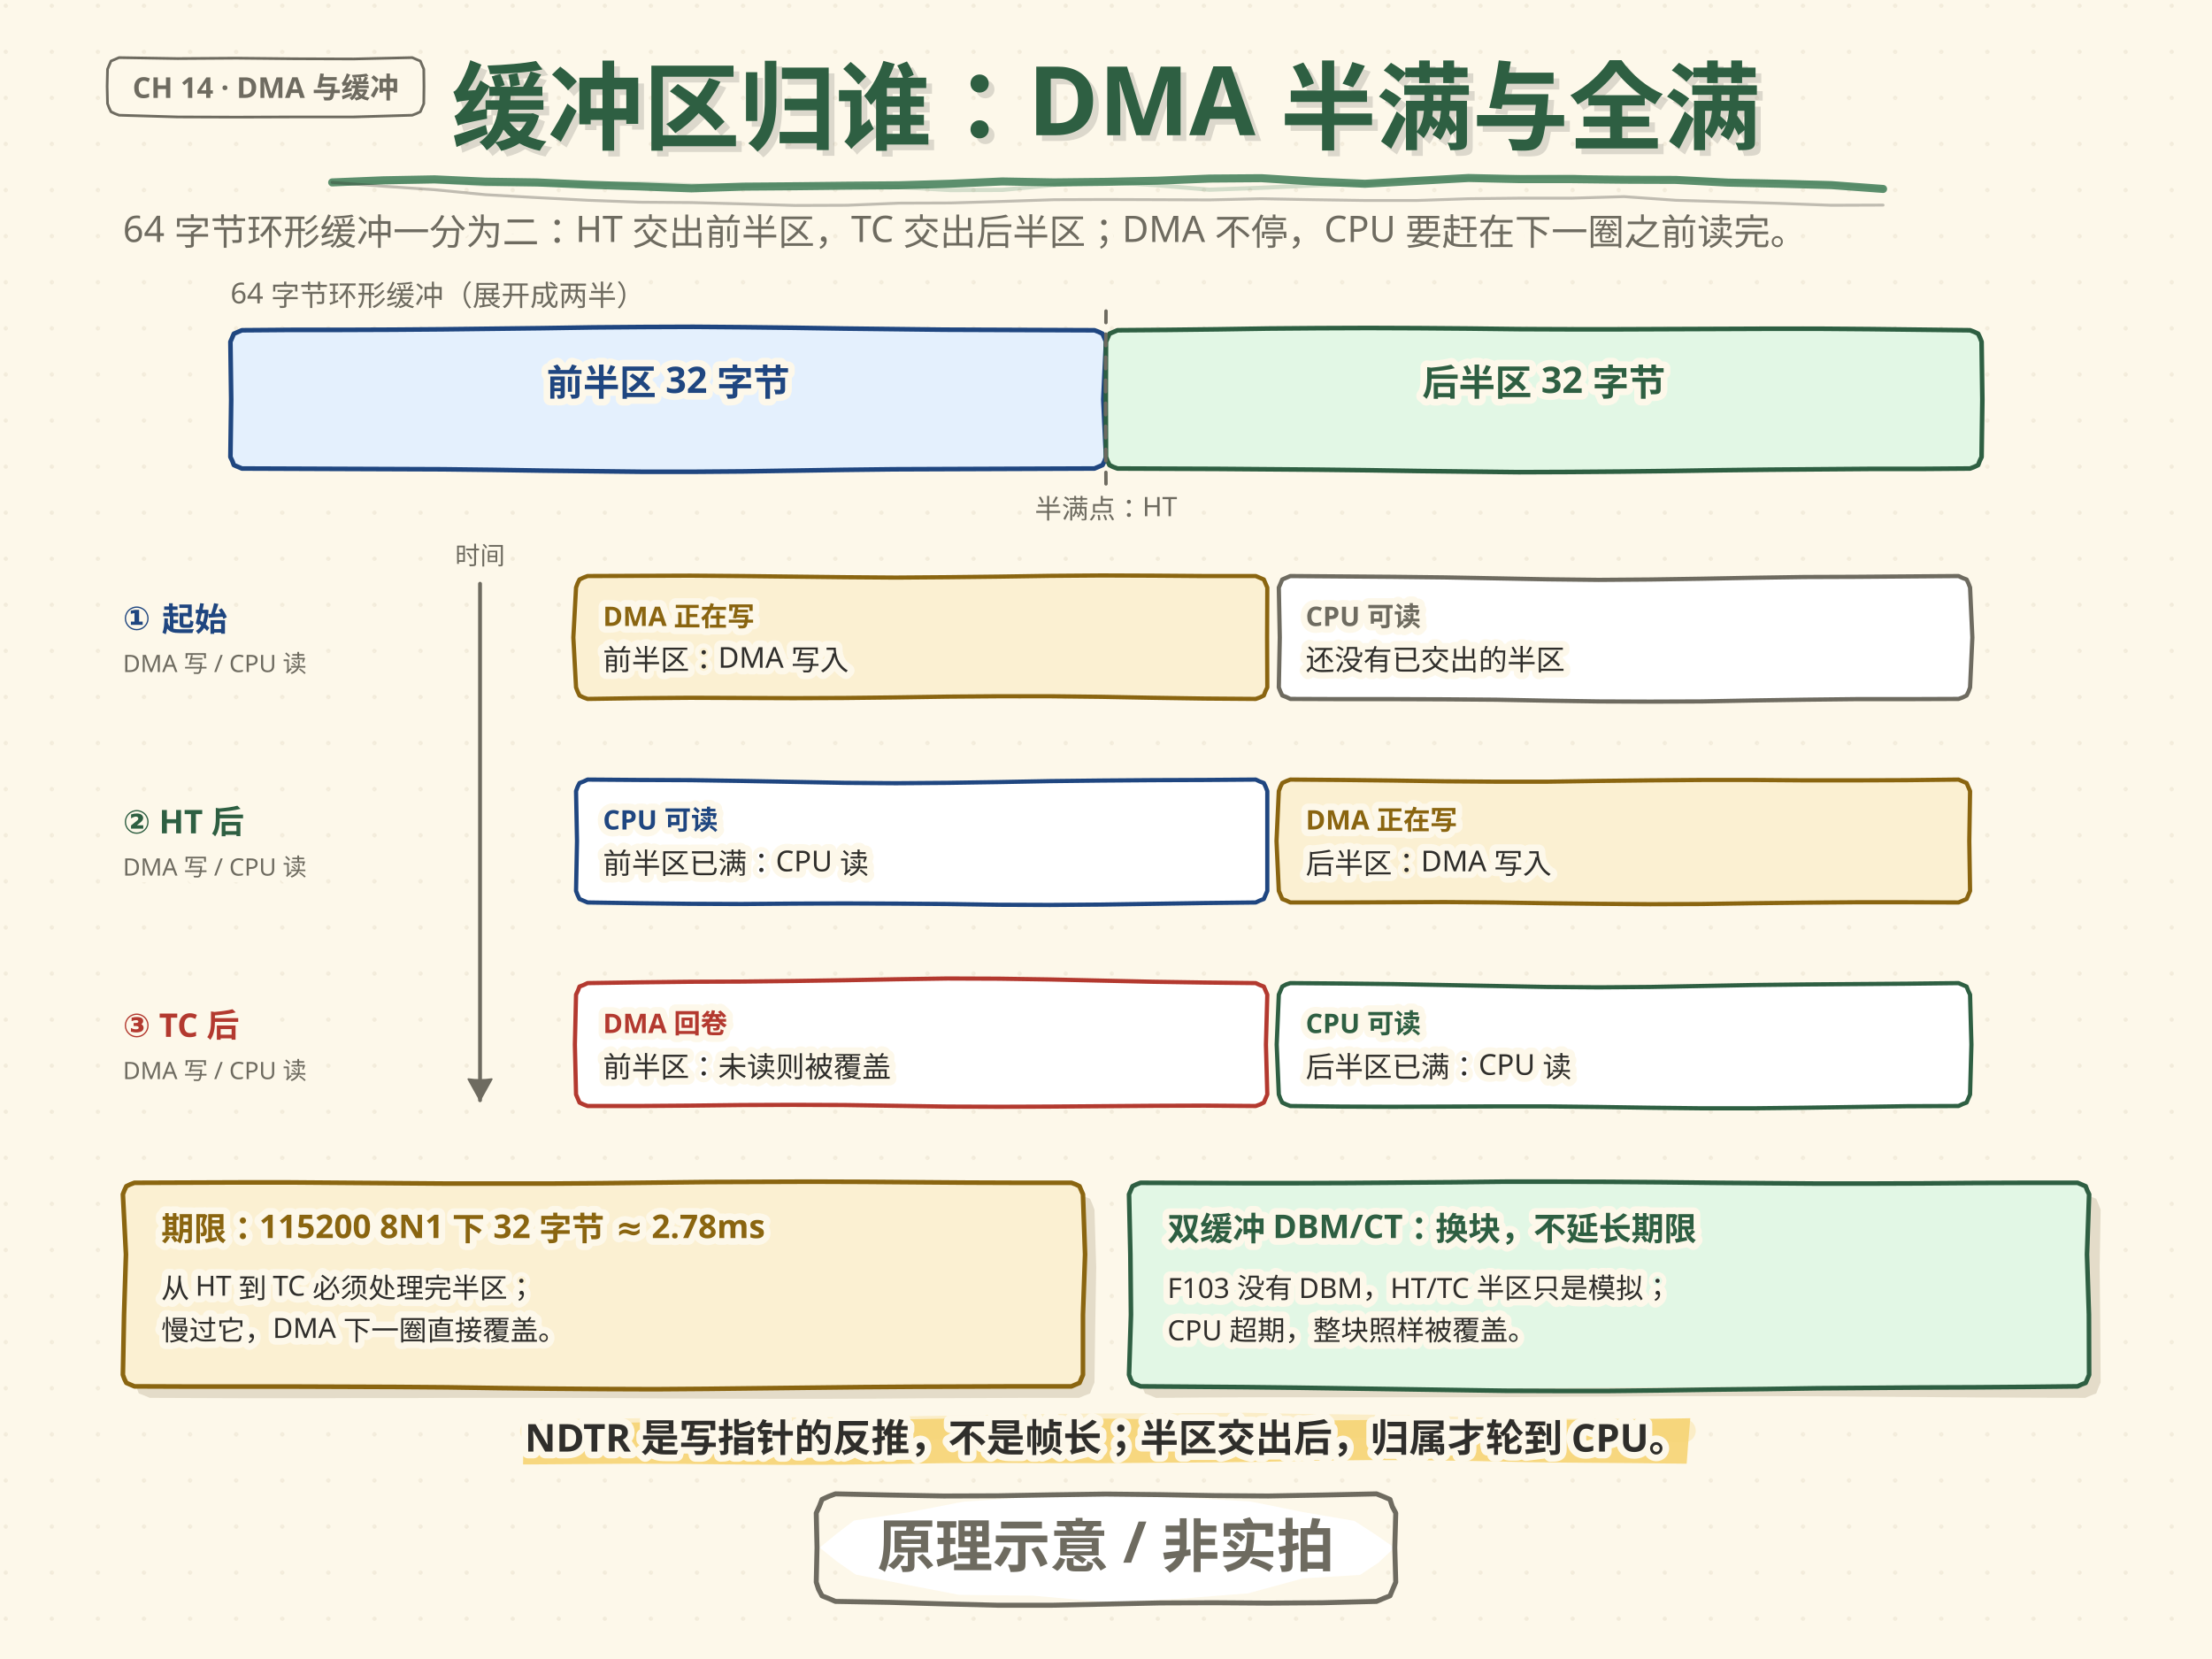
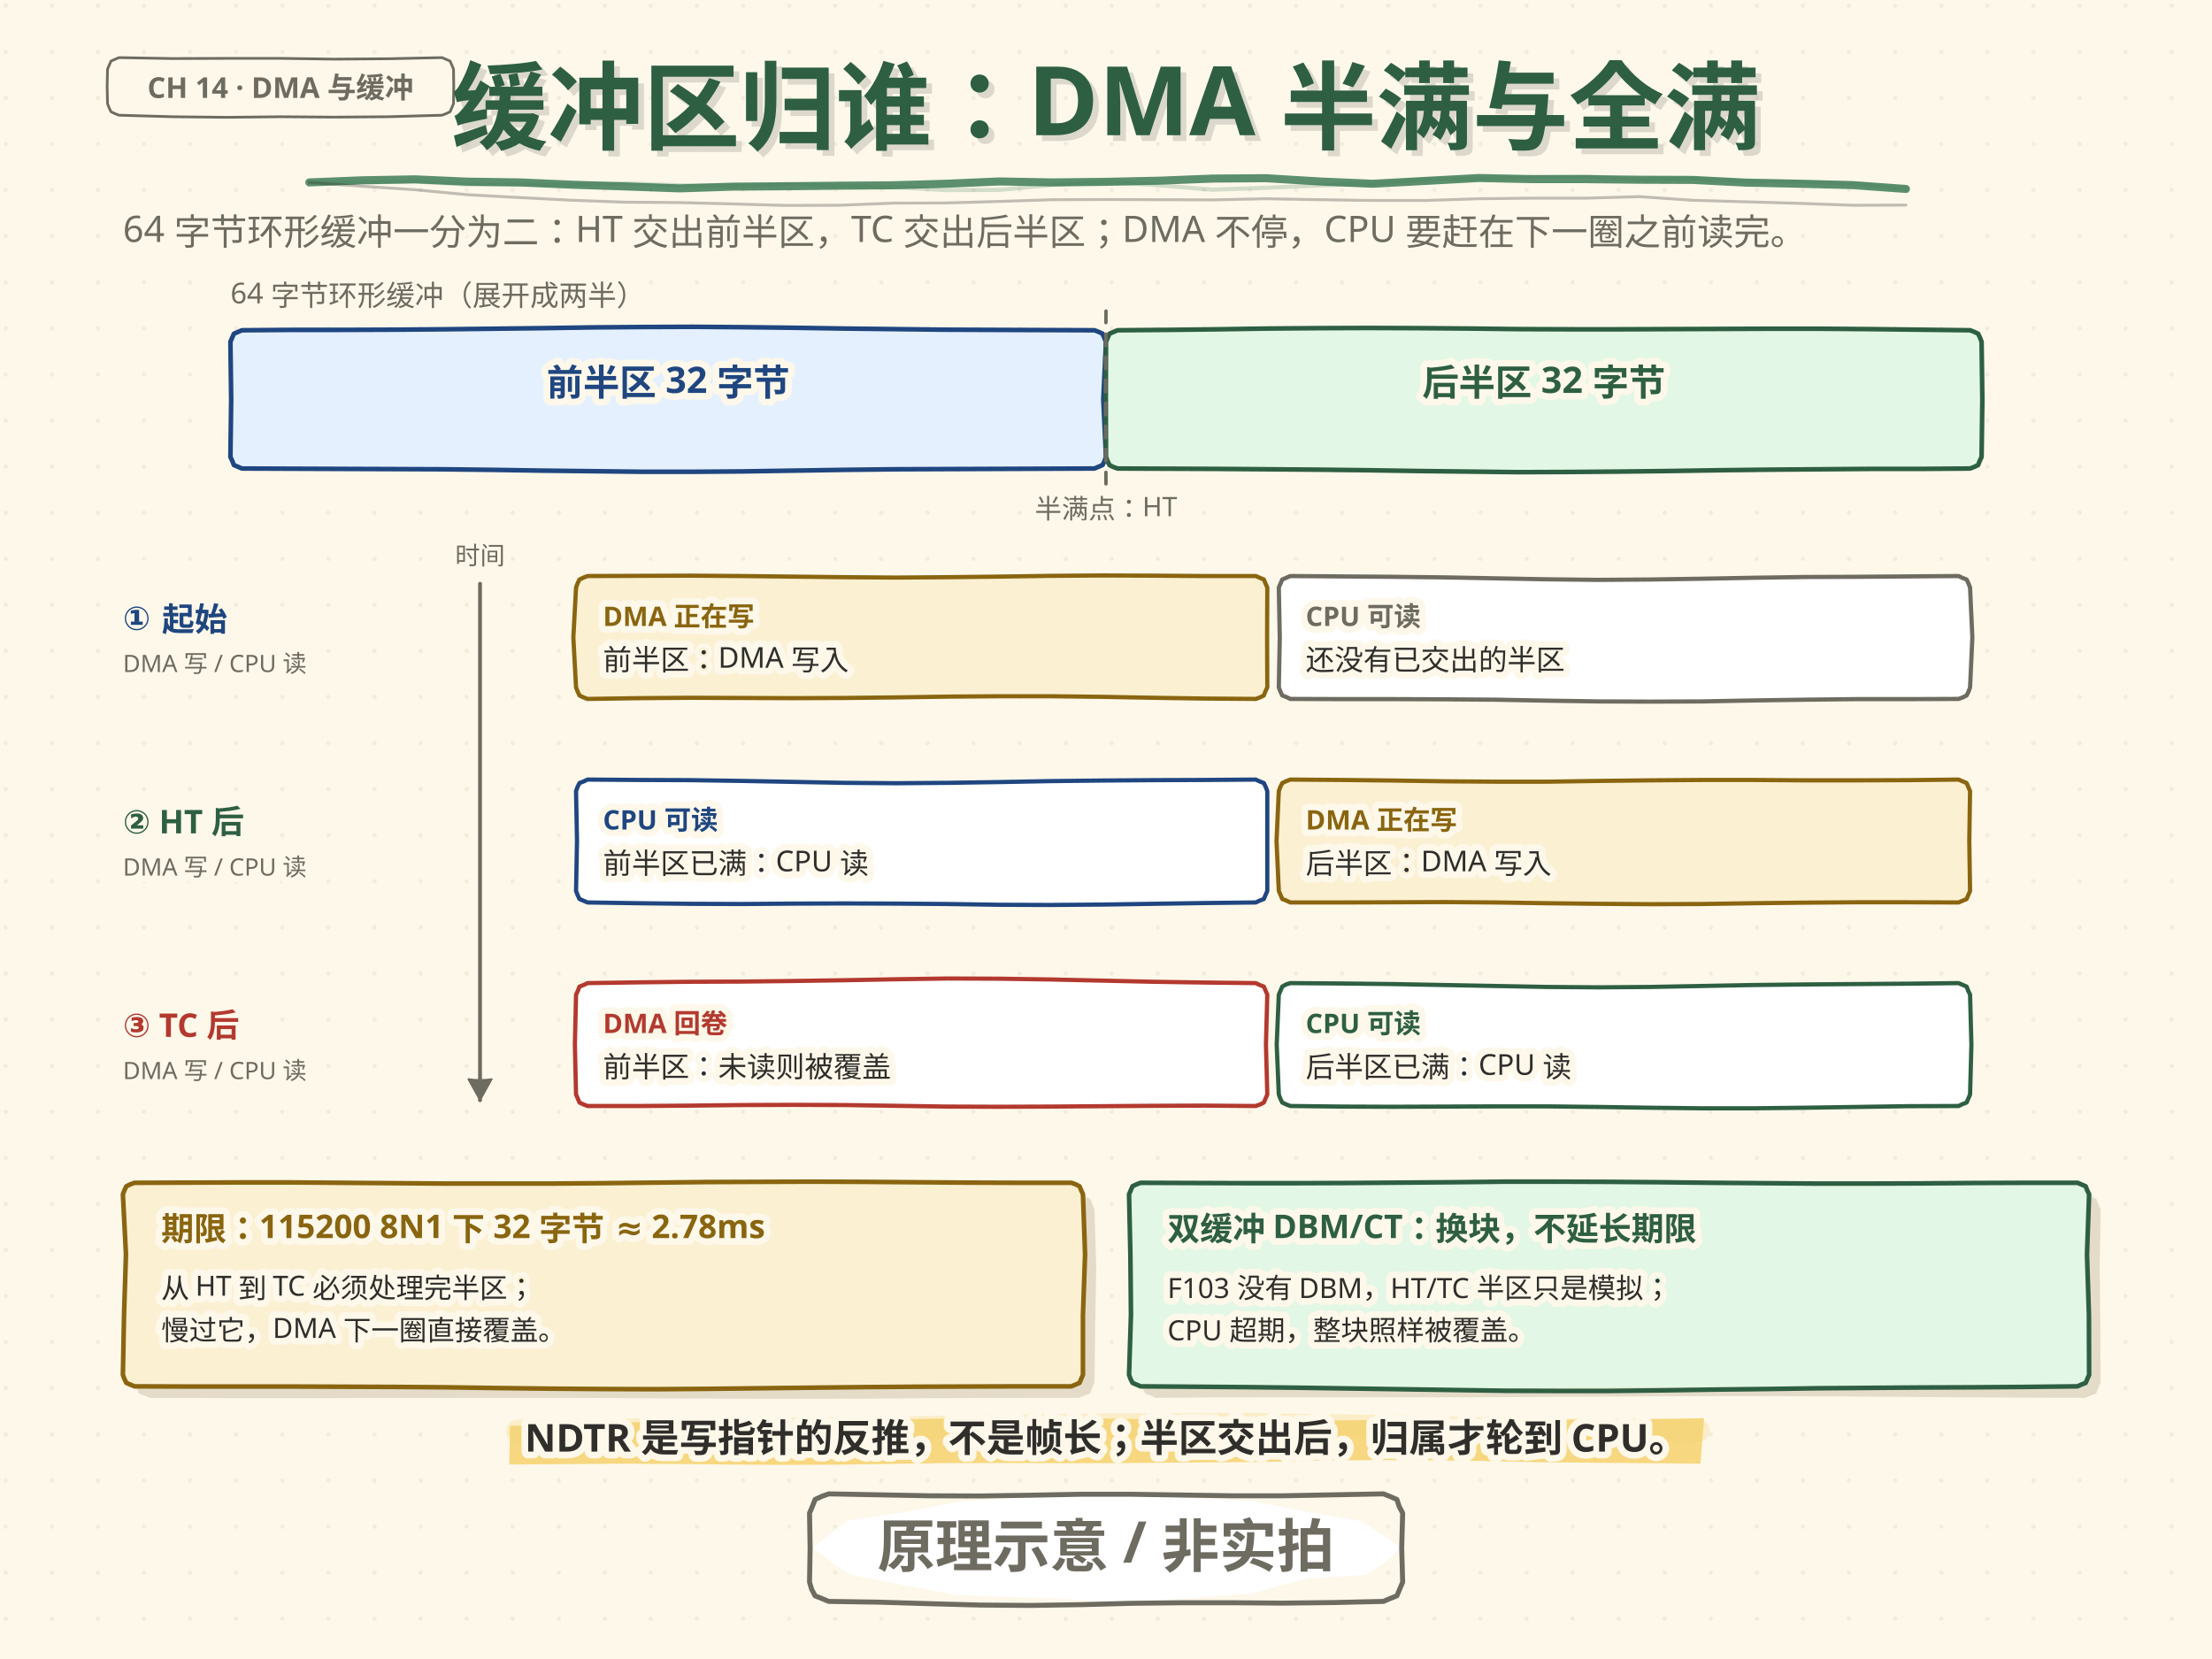
<svg xmlns="http://www.w3.org/2000/svg" width="1152" height="864" viewBox="0 0 1152 864">
  <style>text{dominant-baseline:alphabetic} .t-halo{paint-order:stroke;stroke:#FDF8EA;stroke-width:7px; stroke-linejoin:round}</style>
  <defs>
    <pattern id="dotgrid" width="24" height="24" patternUnits="userSpaceOnUse">
      <circle cx="3" cy="3" r="1.1" fill="#DED4BE" />
    </pattern>
  </defs>
  <rect width="1152" height="864" fill="#FDF8EA" />
  <rect width="1152" height="864" fill="url(#dotgrid)" opacity="0.36" />
  <text x="64" y="126" font-family="'Segoe Print','STKaiti','KaiTi','Microsoft YaHei','PingFang SC',sans-serif" font-size="19" fill="#6E6B60" class="t-halo">64 字节环形缓冲一分为二：HT 交出前半区，TC 交出后半区；DMA 不停，CPU 要赶在下一圈之前读完。</text>
  <text x="120" y="158" font-family="'Segoe Print','STKaiti','KaiTi','Microsoft YaHei','PingFang SC',sans-serif" font-size="15" fill="#6E6B60" class="t-halo">64 字节环形缓冲（展开成两半）</text>
  <path d="M120.0 178.0 L120.9 175.9 L121.8 173.8 L121.8 173.8 L123.9 172.9 L126.0 172.0 L126.0 172.0 L152.1 171.8 L178.2 171.8 L204.4 171.7 L230.5 171.5 L256.6 171.2 L282.7 170.9 L308.8 170.5 L334.9 170.3 L361.1 170.2 L387.2 170.4 L413.3 170.7 L439.4 171.1 L465.5 171.4 L491.6 171.7 L517.8 171.8 L543.9 171.9 L570.0 172.0 L570.0 172.0 L572.1 172.8 L574.2 173.8 L574.2 173.8 L575.1 175.9 L576.0 178.0 L576.0 178.0 L574.6 208.0 L576.0 238.0 L576.0 238.0 L575.2 240.2 L574.2 242.2 L574.2 242.2 L572.1 243.1 L570.0 244.0 L570.0 244.0 L543.9 244.1 L517.8 244.2 L491.6 244.3 L465.5 244.4 L439.4 244.7 L413.3 245.1 L387.2 245.5 L361.1 245.7 L334.9 245.7 L308.8 245.4 L282.7 245.1 L256.6 244.7 L230.5 244.4 L204.4 244.3 L178.2 244.2 L152.1 244.1 L126.0 244.0 L126.0 244.0 L123.9 243.1 L121.8 242.2 L121.8 242.2 L121.0 240.1 L120.0 238.0 L120.0 238.0 L120.4 208.0 L120.0 178.0" fill="#E4F0FD" stroke="#1F4680" stroke-width="2.4" stroke-linecap="round" stroke-linejoin="round" opacity="1.0" />
  <path d="M576.0 178.0 L576.9 175.9 L577.8 173.8 L577.8 173.8 L579.9 172.9 L582.0 172.0 L582.0 172.0 L608.1 171.8 L634.2 171.5 L660.4 171.1 L686.5 170.9 L712.6 170.8 L738.7 170.9 L764.8 171.1 L790.9 171.4 L817.1 171.5 L843.2 171.5 L869.3 171.4 L895.4 171.3 L921.5 171.2 L947.6 171.2 L973.8 171.4 L999.9 171.7 L1026.0 172.0 L1026.0 172.0 L1028.1 172.8 L1030.2 173.8 L1030.2 173.8 L1031.2 175.9 L1032.0 178.0 L1032.0 178.0 L1032.4 208.0 L1032.0 238.0 L1032.0 238.0 L1031.0 240.1 L1030.2 242.2 L1030.2 242.2 L1028.1 243.2 L1026.0 244.0 L1026.0 244.0 L999.9 244.2 L973.8 244.2 L947.6 244.4 L921.5 244.6 L895.4 244.9 L869.3 245.3 L843.2 245.6 L817.1 245.8 L790.9 245.9 L764.8 245.6 L738.7 245.3 L712.6 244.9 L686.5 244.6 L660.4 244.4 L634.2 244.2 L608.1 244.1 L582.0 244.0 L582.0 244.0 L579.8 243.2 L577.8 242.2 L577.8 242.2 L576.8 240.1 L576.0 238.0 L576.0 238.0 L575.9 208.0 L576.0 178.0" fill="#E2F7E5" stroke="#2E5F42" stroke-width="2.4" stroke-linecap="round" stroke-linejoin="round" opacity="1.0" />
  <text x="348" y="206" font-family="'Segoe Print','STKaiti','KaiTi','Microsoft YaHei','PingFang SC',sans-serif" font-size="19" font-weight="bold" text-anchor="middle" fill="#1F4680" class="t-halo">前半区 32 字节</text>
  <text x="804" y="206" font-family="'Segoe Print','STKaiti','KaiTi','Microsoft YaHei','PingFang SC',sans-serif" font-size="19" font-weight="bold" text-anchor="middle" fill="#2E5F42" class="t-halo">后半区 32 字节</text>
  <path d="M576.0 162.0 L575.8 192.7 L575.8 223.3 L576.0 254.0" fill="none" stroke="#6E6B60" stroke-width="1.8" stroke-linecap="round" stroke-linejoin="round" opacity="1.0" stroke-dasharray="6 6" />
  <text x="576" y="270" font-family="'Segoe Print','STKaiti','KaiTi','Microsoft YaHei','PingFang SC',sans-serif" font-size="14" text-anchor="middle" fill="#6E6B60" class="t-halo">半满点：HT</text>
  <path d="M250.0 304.0 Q250.0 441.0 250.0 573.0" fill="none" stroke="#6E6B60" stroke-width="2.0" stroke-linecap="round" />
  <path d="M243.9 562.0 L250.0 573.0 L256.1 562.0 Q250.0 562.9 243.9 562.0 Z" fill="#6E6B60" stroke="#6E6B60" stroke-width="0.9" stroke-linejoin="round" />
  <text x="250" y="294" font-family="'Segoe Print','STKaiti','KaiTi','Microsoft YaHei','PingFang SC',sans-serif" font-size="13" text-anchor="middle" fill="#6E6B60" class="t-halo">时间</text>
  <text x="64" y="328" font-family="'Segoe Print','STKaiti','KaiTi','Microsoft YaHei','PingFang SC',sans-serif" font-size="17" font-weight="bold" fill="#1F4680" class="t-halo">① 起始</text>
  <text x="64" y="350" font-family="'Segoe Print','STKaiti','KaiTi','Microsoft YaHei','PingFang SC',sans-serif" font-size="12.5" fill="#6E6B60" class="t-halo">DMA 写 / CPU 读</text>
  <path d="M300.0 306.0 L300.8 303.8 L301.8 301.8 L301.8 301.8 L303.9 300.8 L306.0 300.0 L306.0 300.0 L332.8 299.9 L359.5 299.8 L386.3 300.0 L413.1 300.3 L439.8 300.6 L466.6 300.8 L493.4 300.6 L520.2 300.3 L546.9 299.9 L573.7 299.7 L600.5 299.8 L627.2 300.0 L654.0 300.0 L654.0 300.0 L656.1 300.9 L658.2 301.8 L658.2 301.8 L659.1 303.9 L660.0 306.0 L660.0 306.0 L659.9 332.0 L660.0 358.0 L660.0 358.0 L659.0 360.1 L658.2 362.2 L658.2 362.2 L656.2 363.2 L654.0 364.0 L654.0 364.0 L627.2 363.8 L600.5 363.4 L573.7 362.9 L546.9 362.6 L520.2 362.6 L493.4 362.8 L466.6 363.2 L439.8 363.5 L413.1 363.6 L386.3 363.5 L359.5 363.4 L332.8 363.6 L306.0 364.0 L306.0 364.0 L303.8 363.2 L301.8 362.2 L301.8 362.2 L300.8 360.1 L300.0 358.0 L300.0 358.0 L298.6 332.0 L300.0 306.0" fill="#FBF0D2" stroke="#8A6510" stroke-width="2.2" stroke-linecap="round" stroke-linejoin="round" opacity="1.0" />
  <text x="314" y="326" font-family="'Segoe Print','STKaiti','KaiTi','Microsoft YaHei','PingFang SC',sans-serif" font-size="14" font-weight="bold" fill="#8A6510" class="t-halo">DMA 正在写</text>
  <text x="314" y="349" font-family="'Segoe Print','STKaiti','KaiTi','Microsoft YaHei','PingFang SC',sans-serif" font-size="15" fill="#2F2E2B" class="t-halo">前半区：DMA 写入</text>
  <path d="M666.0 306.0 L666.9 303.9 L667.8 301.8 L667.8 301.8 L669.9 300.9 L672.0 300.0 L672.0 300.0 L698.8 300.2 L725.5 300.4 L752.3 300.7 L779.1 301.2 L805.8 301.7 L832.6 302.0 L859.4 301.8 L886.2 301.4 L912.9 300.9 L939.7 300.5 L966.5 300.4 L993.2 300.2 L1020.0 300.0 L1020.0 300.0 L1022.1 301.0 L1024.2 301.8 L1024.2 301.8 L1025.2 303.9 L1026.0 306.0 L1026.0 306.0 L1027.2 332.0 L1026.0 358.0 L1026.0 358.0 L1025.2 360.2 L1024.2 362.2 L1024.2 362.2 L1022.2 363.2 L1020.0 364.0 L1020.0 364.0 L993.2 364.1 L966.5 364.1 L939.7 364.4 L912.9 364.8 L886.2 365.3 L859.4 365.4 L832.6 365.3 L805.8 364.9 L779.1 364.4 L752.3 364.2 L725.5 364.1 L698.8 364.1 L672.0 364.0 L672.0 364.0 L669.9 363.0 L667.8 362.2 L667.8 362.2 L666.8 360.1 L666.0 358.0 L666.0 358.0 L666.5 332.0 L666.0 306.0" fill="#FFFFFF" stroke="#6E6B60" stroke-width="2.2" stroke-linecap="round" stroke-linejoin="round" opacity="1.0" />
  <text x="680" y="326" font-family="'Segoe Print','STKaiti','KaiTi','Microsoft YaHei','PingFang SC',sans-serif" font-size="14" font-weight="bold" fill="#6E6B60" class="t-halo">CPU 可读</text>
  <text x="680" y="349" font-family="'Segoe Print','STKaiti','KaiTi','Microsoft YaHei','PingFang SC',sans-serif" font-size="15" fill="#2F2E2B" class="t-halo">还没有已交出的半区</text>
  <text x="64" y="434" font-family="'Segoe Print','STKaiti','KaiTi','Microsoft YaHei','PingFang SC',sans-serif" font-size="17" font-weight="bold" fill="#2E5F42" class="t-halo">② HT 后</text>
  <text x="64" y="456" font-family="'Segoe Print','STKaiti','KaiTi','Microsoft YaHei','PingFang SC',sans-serif" font-size="12.5" fill="#6E6B60" class="t-halo">DMA 写 / CPU 读</text>
  <path d="M300.0 412.0 L300.8 409.8 L301.8 407.8 L301.8 407.8 L303.9 407.0 L306.0 406.0 L306.0 406.0 L332.8 406.2 L359.5 406.3 L386.3 406.7 L413.1 407.2 L439.8 407.7 L466.6 407.9 L493.4 407.7 L520.2 407.3 L546.9 406.8 L573.7 406.5 L600.5 406.3 L627.2 406.2 L654.0 406.0 L654.0 406.0 L656.1 407.0 L658.2 407.8 L658.2 407.8 L659.2 409.9 L660.0 412.0 L660.0 412.0 L660.0 438.0 L660.0 464.0 L660.0 464.0 L659.1 466.1 L658.2 468.2 L658.2 468.2 L656.1 469.0 L654.0 470.0 L654.0 470.0 L627.2 470.3 L600.5 470.7 L573.7 471.1 L546.9 471.3 L520.2 471.2 L493.4 470.8 L466.6 470.6 L439.8 470.5 L413.1 470.6 L386.3 470.8 L359.5 470.7 L332.8 470.4 L306.0 470.0 L306.0 470.0 L303.9 469.1 L301.8 468.2 L301.8 468.2 L300.8 466.1 L300.0 464.0 L300.0 464.0 L300.5 438.0 L300.0 412.0" fill="#FFFFFF" stroke="#1F4680" stroke-width="2.2" stroke-linecap="round" stroke-linejoin="round" opacity="1.0" />
  <text x="314" y="432" font-family="'Segoe Print','STKaiti','KaiTi','Microsoft YaHei','PingFang SC',sans-serif" font-size="14" font-weight="bold" fill="#1F4680" class="t-halo">CPU 可读</text>
  <text x="314" y="455" font-family="'Segoe Print','STKaiti','KaiTi','Microsoft YaHei','PingFang SC',sans-serif" font-size="15" fill="#2F2E2B" class="t-halo">前半区已满：CPU 读</text>
  <path d="M666.0 412.0 L666.8 409.8 L667.8 407.8 L667.8 407.8 L669.9 406.8 L672.0 406.0 L672.0 406.0 L698.8 406.2 L725.5 406.5 L752.3 406.9 L779.1 407.1 L805.8 407.1 L832.6 406.7 L859.4 406.4 L886.2 406.2 L912.9 406.2 L939.7 406.4 L966.5 406.4 L993.2 406.3 L1020.0 406.0 L1020.0 406.0 L1022.1 406.9 L1024.2 407.8 L1024.2 407.8 L1025.1 409.9 L1026.0 412.0 L1026.0 412.0 L1025.6 438.0 L1026.0 464.0 L1026.0 464.0 L1025.1 466.1 L1024.2 468.2 L1024.2 468.2 L1022.1 469.1 L1020.0 470.0 L1020.0 470.0 L993.2 469.9 L966.5 469.9 L939.7 470.1 L912.9 470.4 L886.2 470.8 L859.4 470.9 L832.6 470.7 L805.8 470.4 L779.1 470.0 L752.3 469.8 L725.5 469.9 L698.8 470.0 L672.0 470.0 L672.0 470.0 L669.9 469.0 L667.8 468.2 L667.8 468.2 L666.9 466.1 L666.0 464.0 L666.0 464.0 L664.8 438.0 L666.0 412.0" fill="#FBF0D2" stroke="#8A6510" stroke-width="2.2" stroke-linecap="round" stroke-linejoin="round" opacity="1.0" />
  <text x="680" y="432" font-family="'Segoe Print','STKaiti','KaiTi','Microsoft YaHei','PingFang SC',sans-serif" font-size="14" font-weight="bold" fill="#8A6510" class="t-halo">DMA 正在写</text>
  <text x="680" y="455" font-family="'Segoe Print','STKaiti','KaiTi','Microsoft YaHei','PingFang SC',sans-serif" font-size="15" fill="#2F2E2B" class="t-halo">后半区：DMA 写入</text>
  <text x="64" y="540" font-family="'Segoe Print','STKaiti','KaiTi','Microsoft YaHei','PingFang SC',sans-serif" font-size="17" font-weight="bold" fill="#B3392F" class="t-halo">③ TC 后</text>
  <text x="64" y="562" font-family="'Segoe Print','STKaiti','KaiTi','Microsoft YaHei','PingFang SC',sans-serif" font-size="12.5" fill="#6E6B60" class="t-halo">DMA 写 / CPU 读</text>
  <path d="M300.0 518.0 L301.0 515.9 L301.8 513.8 L301.8 513.8 L303.9 513.0 L306.0 512.0 L306.0 512.0 L332.8 511.6 L359.5 511.3 L386.3 511.2 L413.1 510.9 L439.8 510.5 L466.6 510.0 L493.4 509.6 L520.2 509.7 L546.9 510.1 L573.7 510.7 L600.5 511.3 L627.2 511.7 L654.0 512.0 L654.0 512.0 L656.1 513.0 L658.2 513.8 L658.2 513.8 L659.1 515.9 L660.0 518.0 L660.0 518.0 L659.3 544.0 L660.0 570.0 L660.0 570.0 L659.1 572.1 L658.2 574.2 L658.2 574.2 L656.2 575.2 L654.0 576.0 L654.0 576.0 L627.2 575.8 L600.5 575.9 L573.7 576.1 L546.9 576.3 L520.2 576.4 L493.4 576.3 L466.6 575.9 L439.8 575.5 L413.1 575.4 L386.3 575.5 L359.5 575.8 L332.8 576.0 L306.0 576.0 L306.0 576.0 L303.9 575.2 L301.8 574.2 L301.8 574.2 L300.9 572.1 L300.0 570.0 L300.0 570.0 L299.4 544.0 L300.0 518.0" fill="#FFFFFF" stroke="#B3392F" stroke-width="2.2" stroke-linecap="round" stroke-linejoin="round" opacity="1.0" />
  <text x="314" y="538" font-family="'Segoe Print','STKaiti','KaiTi','Microsoft YaHei','PingFang SC',sans-serif" font-size="14" font-weight="bold" fill="#B3392F" class="t-halo">DMA 回卷</text>
  <text x="314" y="561" font-family="'Segoe Print','STKaiti','KaiTi','Microsoft YaHei','PingFang SC',sans-serif" font-size="15" fill="#2F2E2B" class="t-halo">前半区：未读则被覆盖</text>
  <path d="M666.0 518.0 L666.9 515.9 L667.8 513.8 L667.8 513.8 L669.8 512.7 L672.0 512.0 L672.0 512.0 L698.8 512.2 L725.5 512.5 L752.3 513.0 L779.1 513.5 L805.8 514.0 L832.6 514.2 L859.4 514.0 L886.2 513.5 L912.9 513.0 L939.7 512.7 L966.5 512.5 L993.2 512.3 L1020.0 512.0 L1020.0 512.0 L1022.1 512.9 L1024.2 513.8 L1024.2 513.8 L1025.0 515.9 L1026.0 518.0 L1026.0 518.0 L1026.7 544.0 L1026.0 570.0 L1026.0 570.0 L1025.1 572.1 L1024.2 574.2 L1024.2 574.2 L1022.1 575.0 L1020.0 576.0 L1020.0 576.0 L993.2 576.1 L966.5 576.5 L939.7 576.9 L912.9 577.2 L886.2 577.2 L859.4 576.9 L832.6 576.5 L805.8 576.2 L779.1 576.2 L752.3 576.3 L725.5 576.4 L698.8 576.3 L672.0 576.0 L672.0 576.0 L669.9 575.2 L667.8 574.2 L667.8 574.2 L666.8 572.2 L666.0 570.0 L666.0 570.0 L664.9 544.0 L666.0 518.0" fill="#FFFFFF" stroke="#2E5F42" stroke-width="2.2" stroke-linecap="round" stroke-linejoin="round" opacity="1.0" />
  <text x="680" y="538" font-family="'Segoe Print','STKaiti','KaiTi','Microsoft YaHei','PingFang SC',sans-serif" font-size="14" font-weight="bold" fill="#2E5F42" class="t-halo">CPU 可读</text>
  <text x="680" y="561" font-family="'Segoe Print','STKaiti','KaiTi','Microsoft YaHei','PingFang SC',sans-serif" font-size="15" fill="#2F2E2B" class="t-halo">后半区已满：CPU 读</text>
  <path d="M70.0 630.0 L71.2 627.2 L72.3 624.3 L72.3 624.3 L75.2 623.2 L78.0 622.0 L78.0 622.0 L104.9 622.0 L131.8 621.9 L158.7 621.7 L185.6 621.6 L212.4 621.4 L239.3 621.3 L266.2 621.3 L293.1 621.3 L320.0 621.5 L346.9 621.6 L373.8 621.8 L400.7 621.8 L427.6 621.9 L454.4 621.8 L481.3 621.8 L508.2 621.8 L535.1 621.9 L562.0 622.0 L562.0 622.0 L564.8 623.2 L567.7 624.3 L567.7 624.3 L568.9 627.1 L570.0 630.0 L570.0 630.0 L570.9 660.0 L570.4 690.0 L570.0 720.0 L570.0 720.0 L568.8 722.8 L567.7 725.7 L567.7 725.7 L564.8 726.8 L562.0 728.0 L562.0 728.0 L535.1 728.0 L508.2 728.1 L481.3 728.2 L454.4 728.4 L427.6 728.5 L400.7 728.5 L373.8 728.4 L346.9 728.3 L320.0 728.1 L293.1 728.0 L266.2 728.0 L239.3 728.0 L212.4 728.1 L185.6 728.1 L158.7 728.2 L131.8 728.2 L104.9 728.1 L78.0 728.0 L78.0 728.0 L75.2 726.8 L72.3 725.7 L72.3 725.7 L71.2 722.8 L70.0 720.0 L70.0 720.0 L69.4 690.0 L69.4 660.0 L70.0 630.0" fill="#E4DCC9" />
  <path d="M64.0 624.0 L65.1 621.1 L66.3 618.3 L66.3 618.3 L69.2 617.3 L72.0 616.0 L72.0 616.0 L98.9 615.8 L125.8 615.6 L152.7 615.5 L179.6 615.4 L206.4 615.5 L233.3 615.6 L260.2 615.6 L287.1 615.7 L314.0 615.6 L340.9 615.5 L367.8 615.4 L394.7 615.3 L421.6 615.2 L448.4 615.3 L475.3 615.5 L502.2 615.7 L529.1 615.9 L556.0 616.0 L556.0 616.0 L558.9 617.1 L561.7 618.3 L561.7 618.3 L562.8 621.2 L564.0 624.0 L564.0 624.0 L564.6 654.0 L565.0 684.0 L564.0 714.0 L564.0 714.0 L562.9 716.8 L561.7 719.7 L561.7 719.7 L558.8 720.8 L556.0 722.0 L556.0 722.0 L529.1 721.9 L502.2 721.9 L475.3 721.8 L448.4 721.9 L421.6 722.0 L394.7 722.1 L367.8 722.3 L340.9 722.3 L314.0 722.3 L287.1 722.3 L260.2 722.1 L233.3 721.9 L206.4 721.8 L179.6 721.8 L152.7 721.8 L125.8 721.9 L98.9 722.0 L72.0 722.0 L72.0 722.0 L69.2 720.8 L66.3 719.7 L66.3 719.7 L65.2 716.8 L64.0 714.0 L64.0 714.0 L64.3 684.0 L64.5 654.0 L64.0 624.0" fill="#FBF0D2" />
  <path d="M64.0 622.0 L64.8 619.9 L65.8 617.8 L65.8 617.8 L67.9 616.8 L70.0 616.0 L70.0 616.0 L97.1 615.9 L124.2 615.8 L151.3 615.8 L178.4 616.0 L205.6 616.2 L232.7 616.4 L259.8 616.4 L286.9 616.4 L314.0 616.2 L341.1 615.9 L368.2 615.6 L395.3 615.5 L422.4 615.4 L449.6 615.5 L476.7 615.7 L503.8 615.9 L530.9 616.0 L558.0 616.0 L558.0 616.0 L560.2 616.8 L562.2 617.8 L562.2 617.8 L563.1 619.9 L564.0 622.0 L564.0 622.0 L565.1 653.3 L564.0 684.7 L564.0 716.0 L564.0 716.0 L563.1 718.1 L562.2 720.2 L562.2 720.2 L560.1 721.1 L558.0 722.0 L558.0 722.0 L530.9 722.0 L503.8 722.1 L476.7 722.2 L449.6 722.4 L422.4 722.7 L395.3 723.0 L368.2 723.3 L341.1 723.5 L314.0 723.4 L286.9 723.2 L259.8 722.9 L232.7 722.5 L205.6 722.3 L178.4 722.2 L151.3 722.1 L124.2 722.1 L97.1 722.1 L70.0 722.0 L70.0 722.0 L67.9 721.1 L65.8 720.2 L65.8 720.2 L64.8 718.2 L64.0 716.0 L64.0 716.0 L64.6 684.7 L65.6 653.3 L64.0 622.0" fill="none" stroke="#8A6510" stroke-width="2.4" stroke-linecap="round" stroke-linejoin="round" opacity="1.0" />
  <text x="84" y="646" font-family="'Segoe Print','STKaiti','KaiTi','Microsoft YaHei','PingFang SC',sans-serif" font-size="17" font-weight="bold" fill="#8A6510" class="t-halo">期限：115200 8N1 下 32 字节 ≈ 2.78ms</text>
  <text x="84" y="676" font-family="'Segoe Print','STKaiti','KaiTi','Microsoft YaHei','PingFang SC',sans-serif" font-size="14.5" fill="#2F2E2B" class="t-halo">从 HT 到 TC 必须处理完半区；</text>
  <text x="84" y="698" font-family="'Segoe Print','STKaiti','KaiTi','Microsoft YaHei','PingFang SC',sans-serif" font-size="14.5" fill="#2F2E2B" class="t-halo">慢过它，DMA 下一圈直接覆盖。</text>
  <path d="M594.0 630.0 L595.2 627.2 L596.3 624.3 L596.3 624.3 L599.2 623.2 L602.0 622.0 L602.0 622.0 L628.9 622.1 L655.8 622.1 L682.7 622.1 L709.6 622.1 L736.4 622.1 L763.3 622.2 L790.2 622.4 L817.1 622.5 L844.0 622.7 L870.9 622.8 L897.8 622.8 L924.7 622.7 L951.6 622.5 L978.4 622.3 L1005.3 622.2 L1032.2 622.1 L1059.1 622.0 L1086.0 622.0 L1086.0 622.0 L1088.8 623.2 L1091.7 624.3 L1091.7 624.3 L1092.9 627.2 L1094.0 630.0 L1094.0 630.0 L1093.5 660.0 L1093.8 690.0 L1094.0 720.0 L1094.0 720.0 L1092.8 722.8 L1091.7 725.7 L1091.7 725.7 L1088.8 726.8 L1086.0 728.0 L1086.0 728.0 L1059.1 727.9 L1032.2 727.8 L1005.3 727.6 L978.4 727.4 L951.6 727.2 L924.7 727.1 L897.8 727.1 L870.9 727.1 L844.0 727.3 L817.1 727.4 L790.2 727.6 L763.3 727.7 L736.4 727.7 L709.6 727.7 L682.7 727.7 L655.8 727.7 L628.9 727.8 L602.0 728.0 L602.0 728.0 L599.2 726.8 L596.3 725.7 L596.3 725.7 L595.1 722.8 L594.0 720.0 L594.0 720.0 L594.5 690.0 L594.0 660.0 L594.0 630.0" fill="#E4DCC9" />
  <path d="M588.0 624.0 L589.1 621.1 L590.3 618.3 L590.3 618.3 L593.2 617.2 L596.0 616.0 L596.0 616.0 L622.9 616.0 L649.8 616.0 L676.7 616.0 L703.6 616.0 L730.4 616.2 L757.3 616.3 L784.2 616.5 L811.1 616.6 L838.0 616.6 L864.9 616.5 L891.8 616.3 L918.7 616.1 L945.6 616.0 L972.4 615.9 L999.3 615.9 L1026.2 616.0 L1053.1 616.0 L1080.0 616.0 L1080.0 616.0 L1082.9 617.1 L1085.7 618.3 L1085.7 618.3 L1086.8 621.2 L1088.0 624.0 L1088.0 624.0 L1087.4 654.0 L1087.9 684.0 L1088.0 714.0 L1088.0 714.0 L1086.9 716.8 L1085.7 719.7 L1085.7 719.7 L1082.9 720.9 L1080.0 722.0 L1080.0 722.0 L1053.1 722.2 L1026.2 722.3 L999.3 722.3 L972.4 722.3 L945.6 722.3 L918.7 722.3 L891.8 722.4 L864.9 722.6 L838.0 722.7 L811.1 722.9 L784.2 723.0 L757.3 723.0 L730.4 722.8 L703.6 722.6 L676.7 722.4 L649.8 722.2 L622.9 722.1 L596.0 722.0 L596.0 722.0 L593.2 720.7 L590.3 719.7 L590.3 719.7 L589.1 716.9 L588.0 714.0 L588.0 714.0 L588.1 684.0 L587.9 654.0 L588.0 624.0" fill="#E2F7E5" />
  <path d="M588.0 622.0 L588.9 619.9 L589.8 617.8 L589.8 617.8 L591.9 616.8 L594.0 616.0 L594.0 616.0 L621.1 616.1 L648.2 616.2 L675.3 616.2 L702.4 616.1 L729.6 615.9 L756.7 615.7 L783.8 615.4 L810.9 615.4 L838.0 615.5 L865.1 615.7 L892.2 616.0 L919.3 616.2 L946.4 616.4 L973.6 616.4 L1000.7 616.3 L1027.8 616.1 L1054.9 616.0 L1082.0 616.0 L1082.0 616.0 L1084.1 616.9 L1086.2 617.8 L1086.2 617.8 L1087.0 619.9 L1088.0 622.0 L1088.0 622.0 L1086.9 653.3 L1087.9 684.7 L1088.0 716.0 L1088.0 716.0 L1087.1 718.1 L1086.2 720.2 L1086.2 720.2 L1084.1 721.0 L1082.0 722.0 L1082.0 722.0 L1054.9 722.3 L1027.8 722.5 L1000.7 722.6 L973.6 722.8 L946.4 723.0 L919.3 723.4 L892.2 723.7 L865.1 724.1 L838.0 724.4 L810.9 724.4 L783.8 724.3 L756.7 723.9 L729.6 723.5 L702.4 723.1 L675.3 722.7 L648.2 722.4 L621.1 722.2 L594.0 722.0 L594.0 722.0 L591.9 721.1 L589.8 720.2 L589.8 720.2 L588.8 718.2 L588.0 716.0 L588.0 716.0 L589.0 684.7 L588.7 653.3 L588.0 622.0" fill="none" stroke="#2E5F42" stroke-width="2.4" stroke-linecap="round" stroke-linejoin="round" opacity="1.0" />
  <text x="608" y="646" font-family="'Segoe Print','STKaiti','KaiTi','Microsoft YaHei','PingFang SC',sans-serif" font-size="17" font-weight="bold" fill="#2E5F42" class="t-halo">双缓冲 DBM/CT：换块，不延长期限</text>
  <text x="608" y="676" font-family="'Segoe Print','STKaiti','KaiTi','Microsoft YaHei','PingFang SC',sans-serif" font-size="14.5" fill="#2F2E2B" class="t-halo">F103 没有 DBM，HT/TC 半区只是模拟；</text>
  <text x="608" y="698" font-family="'Segoe Print','STKaiti','KaiTi','Microsoft YaHei','PingFang SC',sans-serif" font-size="14.5" fill="#2F2E2B" class="t-halo">CPU 超期，整块照样被覆盖。</text>
-   <path d="M272.8 742.6 L300.3 741.8 L327.9 740.9 L355.4 740.3 L383.0 740.0 L410.6 739.9 L438.1 739.7 L465.7 739.3 L493.3 738.8 L520.9 738.6 L548.4 738.6 L576.0 738.8 L576.0 738.8 L603.7 739.2 L631.3 739.6 L659.0 739.9 L686.7 739.8 L714.3 739.5 L742.0 739.3 L769.6 739.3 L797.3 739.4 L825.0 739.4 L852.6 739.1 L880.3 738.6 L880.3 738.6 L879.3 750.5 L878.4 762.3 L878.4 762.3 L850.9 762.0 L823.4 761.8 L795.9 761.5 L768.4 760.9 L740.9 760.5 L713.4 760.4 L686.0 760.7 L658.5 761.3 L631.0 761.6 L603.5 761.8 L576.0 762.0 L576.0 762.0 L548.4 762.0 L520.8 761.9 L493.2 762.0 L465.6 762.4 L438.0 762.8 L410.4 762.9 L382.8 762.7 L355.2 762.4 L327.6 762.3 L300.0 762.5 L272.4 762.7 L272.4 762.7 L272.6 752.7 L272.8 742.6" fill="#F6D576" opacity="0.92" />
-   <path d="M276.9 745.4 L303.5 745.0 L330.0 744.7 L356.6 744.4 L383.1 744.3 L409.7 744.2 L436.3 744.1 L462.8 743.8 L489.4 743.4 L515.9 742.9 L542.5 742.5 L569.0 742.2 L595.6 742.1 L622.1 742.0 L648.7 741.8 L648.7 741.8 L677.2 742.4 L705.8 742.7 L734.3 743.1 L762.9 744.0 L791.4 744.6 L820.0 744.8 L848.5 744.8 L877.1 745.1" fill="none" stroke="#F6D576" stroke-width="12.1" stroke-linecap="round" opacity="0.30" />
+   <path d="M265.6 742.6 L293.8 741.8 L322.0 740.9 L350.2 740.3 L378.4 740.0 L406.7 739.9 L434.9 739.7 L463.1 739.3 L491.3 738.8 L519.5 738.6 L547.8 738.6 L576.0 738.8 L576.0 738.8 L604.3 739.2 L632.6 739.6 L661.0 739.9 L689.3 739.8 L717.6 739.5 L745.9 739.3 L774.2 739.3 L802.5 739.4 L830.9 739.4 L859.2 739.1 L887.5 738.6 L887.5 738.6 L886.5 750.5 L885.6 762.3 L885.6 762.3 L857.4 762.0 L829.3 761.8 L801.1 761.5 L773.0 760.9 L744.9 760.5 L716.7 760.4 L688.6 760.7 L660.4 761.3 L632.3 761.6 L604.1 761.8 L576.0 762.0 L576.0 762.0 L547.7 762.0 L519.5 761.9 L491.2 762.0 L463.0 762.4 L434.7 762.8 L406.5 762.9 L378.2 762.7 L350.0 762.4 L321.7 762.3 L293.5 762.5 L265.2 762.7 L265.2 762.7 L265.4 752.7 L265.6 742.6" fill="#F6D576" opacity="0.92" />
+   <path d="M269.7 745.4 L296.9 745.0 L324.1 744.7 L351.3 744.4 L378.5 744.3 L405.7 744.2 L432.9 744.1 L460.1 743.8 L487.3 743.4 L514.5 742.9 L541.6 742.5 L568.8 742.2 L596.0 742.1 L623.2 742.0 L650.4 741.8 L650.4 741.8 L679.7 742.4 L708.9 742.7 L738.1 743.1 L767.3 744.0 L796.6 744.6 L825.8 744.8 L855.0 744.8 L884.3 745.1" fill="none" stroke="#F6D576" stroke-width="12.1" stroke-linecap="round" opacity="0.30" />
  <text x="576" y="756" font-family="'Segoe Print','STKaiti','KaiTi','Microsoft YaHei','PingFang SC',sans-serif" font-size="20" font-weight="bold" text-anchor="middle" fill="#2F2E2B" class="t-halo">NDTR 是写指针的反推，不是帧长；半区交出后，归属才轮到 CPU。</text>
-   <path d="M56.0 37.2 L57.0 34.6 L58.1 32.1 L58.1 32.1 L60.7 31.1 L63.2 30.0 L63.2 30.0 L93.3 30.2 L123.3 30.6 L153.4 30.6 L183.4 30.1 L213.5 30.0 L213.5 30.0 L216.1 31.0 L218.6 32.1 L218.6 32.1 L219.6 34.7 L220.7 37.2 L220.7 37.2 L220.8 45.0 L220.7 52.8 L220.7 52.8 L219.6 55.3 L218.6 57.9 L218.6 57.9 L216.1 59.0 L213.5 60.0 L213.5 60.0 L183.4 60.1 L153.4 60.2 L123.3 60.5 L93.3 60.3 L63.2 60.0 L63.2 60.0 L60.7 58.9 L58.1 57.9 L58.1 57.9 L57.0 55.4 L56.0 52.8 L56.0 52.8 L56.1 45.0 L56.0 37.2" fill="#FDF8EA" />
-   <path d="M56.0 36.0 L56.9 33.9 L57.8 31.8 L57.8 31.8 L59.9 30.9 L62.0 30.0 L62.0 30.0 L92.5 30.5 L123.1 30.3 L153.6 30.6 L184.2 30.7 L214.7 30.0 L214.7 30.0 L216.8 30.9 L218.9 31.8 L218.9 31.8 L219.8 33.9 L220.7 36.0 L220.7 36.0 L220.8 45.0 L220.7 54.0 L220.7 54.0 L219.8 56.1 L218.9 58.2 L218.9 58.2 L216.8 59.2 L214.7 60.0 L214.7 60.0 L184.2 60.9 L153.6 60.9 L123.1 61.0 L92.5 60.9 L62.0 60.0 L62.0 60.0 L59.9 59.2 L57.8 58.2 L57.8 58.2 L56.8 56.1 L56.0 54.0 L56.0 54.0 L55.8 45.0 L56.0 36.0" fill="none" stroke="#6E6B60" stroke-width="1.4" stroke-linecap="round" stroke-linejoin="round" opacity="1.0" />
-   <text x="138.35" y="51" font-family="'Segoe Print','STKaiti','KaiTi','Microsoft YaHei','PingFang SC',sans-serif" font-size="15" font-weight="bold" text-anchor="middle" fill="#6E6B60">CH 14 · DMA 与缓冲</text>
+   <path d="M56.0 37.2 L57.0 34.6 L58.1 32.1 L58.1 32.1 L60.7 31.1 L63.2 30.0 L63.2 30.0 L90.8 30.1 L118.5 30.5 L146.1 30.7 L173.7 30.4 L201.3 30.1 L228.9 30.0 L229.0 30.0 L231.5 31.0 L234.0 32.1 L234.0 32.1 L235.1 34.7 L236.2 37.2 L236.2 37.2 L236.2 45.0 L236.2 52.8 L236.2 52.8 L235.1 55.3 L234.0 57.9 L234.0 57.9 L231.5 59.0 L229.0 60.0 L229.0 60.0 L201.3 60.2 L173.7 60.1 L146.1 60.4 L118.5 60.5 L90.8 60.2 L63.2 60.0 L63.2 60.0 L60.7 58.9 L58.1 57.9 L58.1 57.9 L57.0 55.4 L56.0 52.8 L56.0 52.8 L56.1 45.0 L56.0 37.2" fill="#FDF8EA" />
+   <path d="M56.0 36.0 L56.9 33.9 L57.8 31.8 L57.8 31.8 L59.9 30.9 L62.0 30.0 L62.0 30.0 L90.0 30.5 L118.0 30.4 L146.1 30.4 L174.1 30.8 L202.1 30.6 L230.2 30.0 L230.2 30.0 L232.3 30.9 L234.4 31.8 L234.4 31.8 L235.3 33.9 L236.2 36.0 L236.2 36.0 L236.3 45.0 L236.2 54.0 L236.2 54.0 L235.3 56.1 L234.4 58.2 L234.4 58.2 L232.3 59.2 L230.2 60.0 L230.2 60.0 L202.1 60.8 L174.1 61.0 L146.1 60.8 L118.1 61.1 L90.0 60.8 L62.0 60.0 L62.0 60.0 L59.9 59.2 L57.8 58.2 L57.8 58.2 L56.8 56.1 L56.0 54.0 L56.0 54.0 L55.8 45.0 L56.0 36.0" fill="none" stroke="#6E6B60" stroke-width="1.4" stroke-linecap="round" stroke-linejoin="round" opacity="1.0" />
+   <text x="146.075" y="51" font-family="'Segoe Print','STKaiti','KaiTi','Microsoft YaHei','PingFang SC',sans-serif" font-size="15" font-weight="bold" text-anchor="middle" fill="#6E6B60">CH 14 · DMA 与缓冲</text>
  <text x="579.0" y="77" font-family="'Segoe Print','STKaiti','KaiTi','Microsoft YaHei','PingFang SC',sans-serif" font-size="50" font-weight="bold" text-anchor="middle" fill="#2F2E2B" opacity="0.16">缓冲区归谁：DMA 半满与全满</text>
  <text x="576.0" y="74" font-family="'Segoe Print','STKaiti','KaiTi','Microsoft YaHei','PingFang SC',sans-serif" font-size="50" font-weight="bold" text-anchor="middle" fill="#2E5F42">缓冲区归谁：DMA 半满与全满</text>
-   <path d="M173.0 95.0 L199.7 93.9 L226.3 93.4 L252.9 94.6 L279.6 95.0 L306.2 96.2 L306.2 96.2 L333.2 97.1 L360.1 98.1 L387.1 97.2 L414.1 97.0 L441.1 96.7 L441.1 96.7 L468.1 96.5 L495.0 95.7 L522.0 94.5 L549.0 95.0 L576.0 94.7 L576.0 94.7 L603.0 94.1 L630.0 93.0 L657.0 92.8 L683.9 94.5 L710.9 95.7 L710.9 95.7 L737.9 94.2 L764.8 92.7 L791.8 93.3 L818.8 93.3 L845.8 93.6 L845.8 93.6 L872.8 93.7 L899.8 95.1 L926.8 95.7 L953.8 96.4 L980.7 98.4" fill="none" stroke="#3F7D57" stroke-width="4.2" stroke-linecap="round" stroke-linejoin="round" opacity="0.85" />
-   <path d="M173.0 95.0 L199.7 95.0 L226.3 94.5 L252.9 96.1 L279.5 96.2 L306.2 96.2 L306.2 96.2 L333.2 95.5 L360.1 96.5 L387.1 96.9 L414.1 95.9 L441.1 96.7 L441.1 96.7 L468.1 97.4 L495.1 99.0 L522.1 98.9 L549.0 96.3 L576.0 94.7 L576.0 94.7 L603.0 96.5 L629.9 98.8 L656.9 97.8 L683.9 96.6 L710.9 95.7 L710.9 95.7 L737.9 93.3 L764.8 93.1 L791.8 92.1 L818.8 91.8 L845.8 93.6 L845.8 93.6 L872.9 93.0 L899.8 94.4 L926.8 94.6 L953.8 95.6 L980.7 98.4" fill="none" stroke="#3F7D57" stroke-width="2.18" stroke-linecap="round" stroke-linejoin="round" opacity="0.22" />
-   <path d="M173.0 95.0 L199.7 97.0 L226.3 98.8 L252.9 101.4 L279.5 102.9 L306.2 104.3 L306.2 104.3 L333.1 105.3 L360.1 105.5 L387.1 106.2 L414.1 107.0 L441.1 106.9 L441.1 106.9 L468.1 105.8 L495.1 105.7 L522.0 104.9 L549.0 104.0 L576.0 103.9 L576.0 103.9 L603.0 104.0 L630.0 104.1 L656.9 103.5 L683.9 104.0 L710.9 104.4 L710.9 104.4 L737.9 104.4 L764.9 103.5 L791.9 103.2 L818.8 103.2 L845.8 102.4 L845.8 102.4 L872.8 104.3 L899.8 105.1 L926.7 105.9 L953.7 106.9 L980.7 106.8" fill="none" stroke="#2F2E2B" stroke-width="1.5" stroke-linecap="round" stroke-linejoin="round" opacity="0.3" />
-   <path d="M726.2 806.0 L717.8 813.9 L708.3 820.2 L708.3 820.2 L678.6 822.0 L650.0 829.8 L650.0 829.8 L613.0 832.7 L576.0 834.4 L576.0 834.4 L537.9 831.0 L499.6 830.6 L499.6 830.6 L472.6 825.4 L445.6 820.0 L445.6 820.0 L436.0 813.3 L426.9 806.0 L426.9 806.0 L435.7 798.8 L444.7 791.9 L444.7 791.9 L473.2 787.6 L501.6 782.1 L501.6 782.1 L538.8 779.5 L576.0 777.5 L576.0 777.5 L613.4 779.9 L650.9 781.9 L650.9 781.9 L678.1 787.4 L705.4 792.1 L705.4 792.1 L715.9 798.9 L726.2 806.0" fill="#FFFFFF" />
-   <path d="M425.1 788.0 L426.7 784.5 L428.1 780.9 L428.1 780.9 L431.6 779.3 L435.1 778.0 L435.1 778.0 L463.3 778.6 L491.5 779.1 L519.7 779.0 L547.8 778.5 L576.0 778.1 L604.2 778.4 L632.3 778.9 L660.5 779.1 L688.7 778.6 L716.9 778.0 L716.9 778.0 L720.4 779.4 L723.9 780.9 L723.9 780.9 L725.1 784.6 L726.9 788.0 L726.9 788.0 L726.4 806.0 L726.9 824.0 L726.9 824.0 L725.4 827.5 L723.9 831.1 L723.9 831.1 L720.4 832.5 L716.9 834.0 L716.9 834.0 L688.7 834.7 L660.5 834.9 L632.3 834.7 L604.2 834.8 L576.0 835.4 L547.8 836.0 L519.7 836.0 L491.5 835.3 L463.3 834.5 L435.1 834.0 L435.1 834.0 L431.6 832.5 L428.1 831.1 L428.1 831.1 L426.3 827.7 L425.1 824.0 L425.1 824.0 L425.5 806.0 L425.1 788.0" fill="none" stroke="#6E6B60" stroke-width="2.6" stroke-linecap="round" stroke-linejoin="round" opacity="1.0" />
+   <path d="M161.1 95.0 L188.6 93.9 L216.0 93.4 L243.4 94.6 L270.8 95.0 L298.2 96.2 L298.2 96.2 L326.0 97.1 L353.8 98.1 L381.6 97.2 L409.3 97.0 L437.1 96.7 L437.1 96.7 L464.9 96.5 L492.7 95.7 L520.4 94.5 L548.2 95.0 L576.0 94.7 L576.0 94.7 L603.8 94.1 L631.6 93.0 L659.3 92.8 L687.1 94.5 L714.9 95.7 L714.9 95.7 L742.6 94.2 L770.4 92.7 L798.2 93.3 L826.0 93.3 L853.8 93.6 L853.8 93.6 L881.6 93.7 L909.3 95.1 L937.1 95.7 L964.9 96.4 L992.6 98.4" fill="none" stroke="#3F7D57" stroke-width="4.2" stroke-linecap="round" stroke-linejoin="round" opacity="0.85" />
+   <path d="M161.1 95.0 L188.6 95.0 L216.0 94.5 L243.4 96.1 L270.8 96.2 L298.2 96.2 L298.2 96.2 L326.0 95.5 L353.8 96.5 L381.6 96.9 L409.4 95.9 L437.1 96.7 L437.1 96.7 L464.9 97.4 L492.7 99.0 L520.5 98.9 L548.2 96.3 L576.0 94.7 L576.0 94.7 L603.8 96.5 L631.5 98.8 L659.3 97.8 L687.1 96.6 L714.9 95.7 L714.9 95.7 L742.6 93.3 L770.4 93.1 L798.2 92.1 L825.9 91.8 L853.8 93.6 L853.8 93.6 L881.6 93.0 L909.3 94.4 L937.1 94.6 L964.9 95.6 L992.6 98.4" fill="none" stroke="#3F7D57" stroke-width="2.18" stroke-linecap="round" stroke-linejoin="round" opacity="0.22" />
+   <path d="M161.1 95.0 L188.6 97.0 L216.0 98.8 L243.4 101.4 L270.8 102.9 L298.2 104.3 L298.2 104.3 L326.0 105.3 L353.8 105.5 L381.6 106.2 L409.3 107.0 L437.1 106.9 L437.1 106.9 L464.9 105.8 L492.7 105.7 L520.4 104.9 L548.2 104.0 L576.0 103.9 L576.0 103.9 L603.8 104.0 L631.6 104.1 L659.3 103.5 L687.1 104.0 L714.9 104.4 L714.9 104.4 L742.7 104.4 L770.4 103.5 L798.2 103.2 L826.0 103.2 L853.8 102.4 L853.8 102.4 L881.5 104.3 L909.3 105.1 L937.1 105.9 L964.8 106.9 L992.6 106.8" fill="none" stroke="#2F2E2B" stroke-width="1.5" stroke-linecap="round" stroke-linejoin="round" opacity="0.3" />
+   <path d="M729.8 806.0 L721.2 813.9 L711.4 820.2 L711.4 820.2 L681.1 821.9 L651.8 829.8 L651.8 829.8 L613.9 832.7 L576.0 834.4 L576.0 834.4 L550.0 832.3 L523.9 831.7 L497.8 830.6 L497.8 830.6 L470.1 825.4 L442.5 820.0 L442.5 820.0 L432.7 813.3 L423.3 806.0 L423.3 806.0 L432.3 798.8 L441.5 791.9 L441.5 791.9 L470.8 787.6 L499.8 782.1 L499.8 782.1 L537.9 779.5 L576.0 777.5 L576.0 777.5 L614.3 779.9 L652.7 781.9 L652.7 781.9 L680.5 787.4 L708.4 792.1 L708.4 792.1 L719.2 798.9 L729.8 806.0" fill="#FFFFFF" />
+   <path d="M421.6 788.0 L423.1 784.5 L424.5 780.9 L424.5 780.9 L428.0 779.3 L431.6 778.0 L431.6 778.0 L457.8 778.5 L484.1 779.0 L510.3 779.1 L536.6 778.7 L562.9 778.2 L589.1 778.2 L615.4 778.6 L641.7 779.0 L667.9 779.0 L694.2 778.5 L720.5 778.0 L720.5 778.0 L724.0 779.4 L727.5 780.9 L727.5 780.9 L728.7 784.6 L730.5 788.0 L730.5 788.0 L730.0 806.0 L730.5 824.0 L730.5 824.0 L729.0 827.5 L727.5 831.1 L727.5 831.1 L724.0 832.5 L720.5 834.0 L720.5 834.0 L694.2 834.6 L667.9 834.9 L641.7 834.7 L615.4 834.7 L589.1 835.0 L562.9 835.7 L536.6 836.1 L510.3 835.9 L484.1 835.2 L457.8 834.4 L431.6 834.0 L431.6 834.0 L428.0 832.5 L424.5 831.1 L424.5 831.1 L422.7 827.7 L421.6 824.0 L421.6 824.0 L421.9 806.0 L421.6 788.0" fill="none" stroke="#6E6B60" stroke-width="2.6" stroke-linecap="round" stroke-linejoin="round" opacity="1.0" />
  <text x="576.0" y="816" font-family="'Segoe Print','STKaiti','KaiTi','Microsoft YaHei','PingFang SC',sans-serif" font-size="30" font-weight="bold" text-anchor="middle" fill="#6E6B60">原理示意 / 非实拍</text>
</svg>
